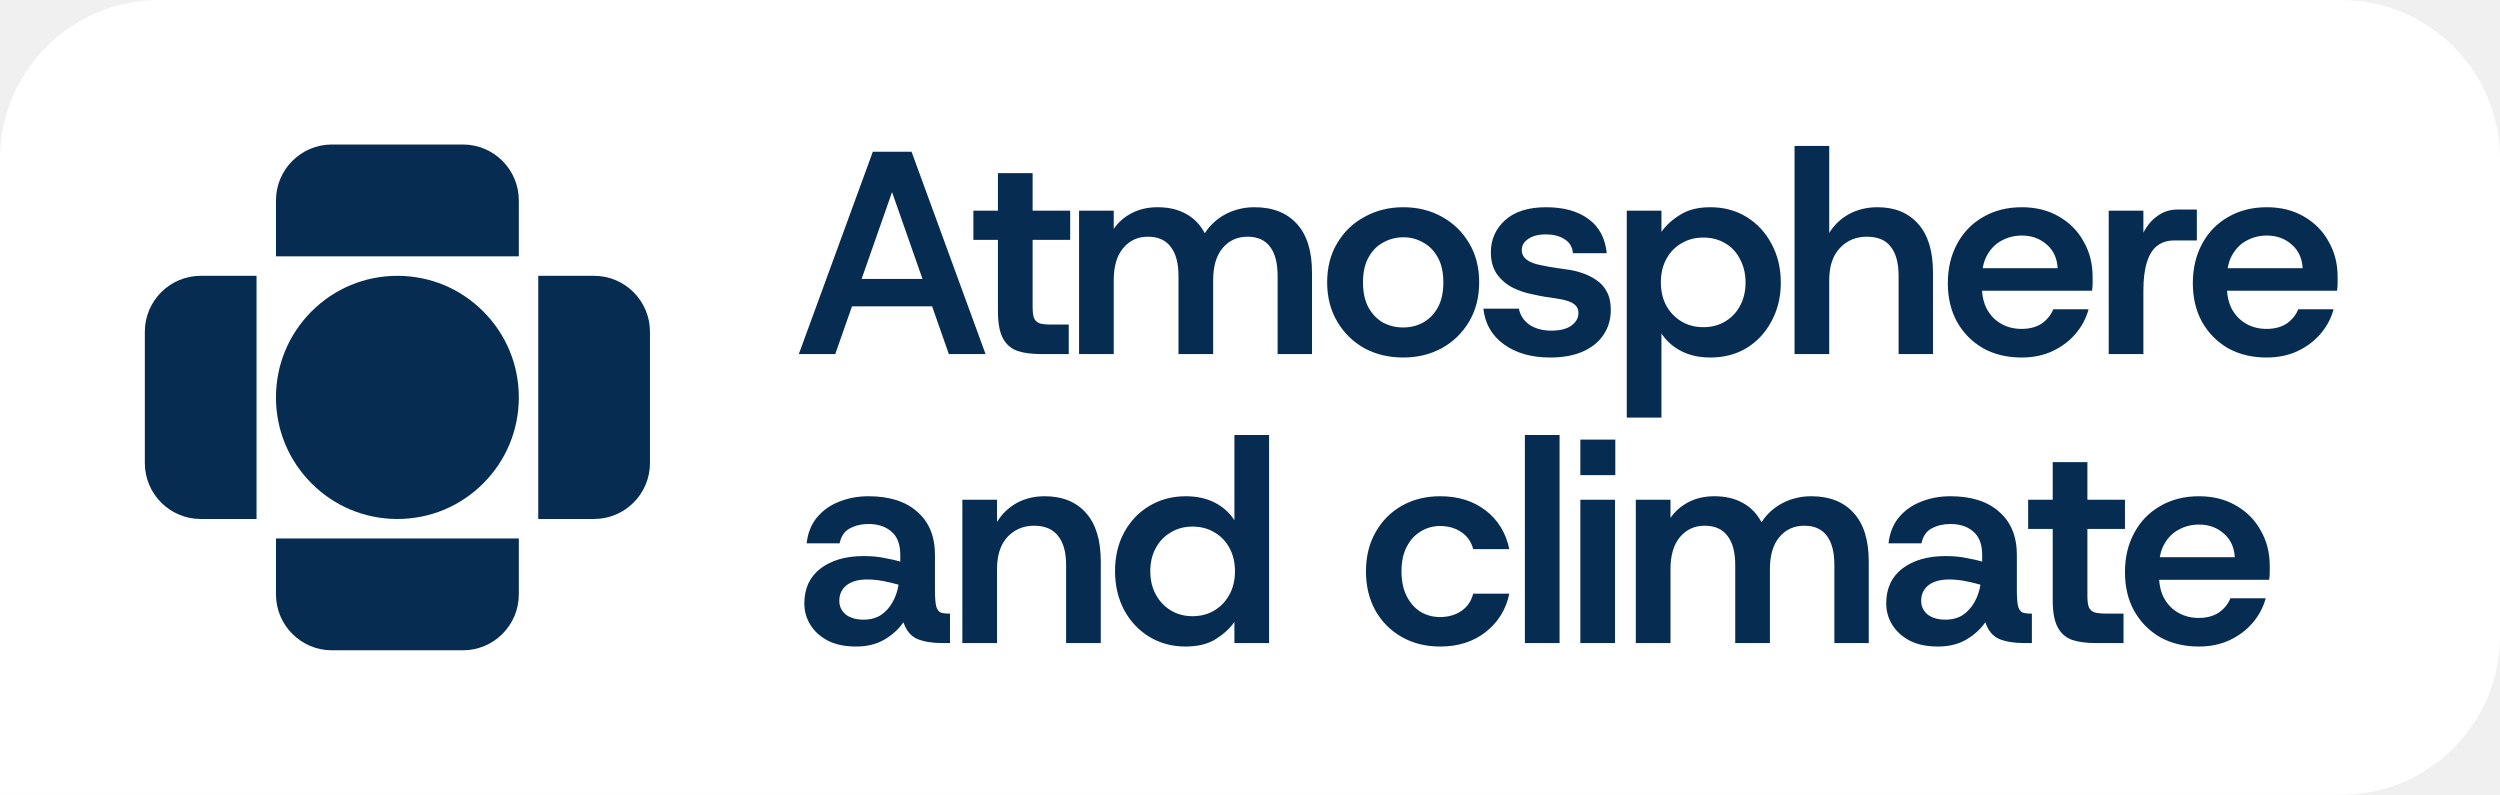
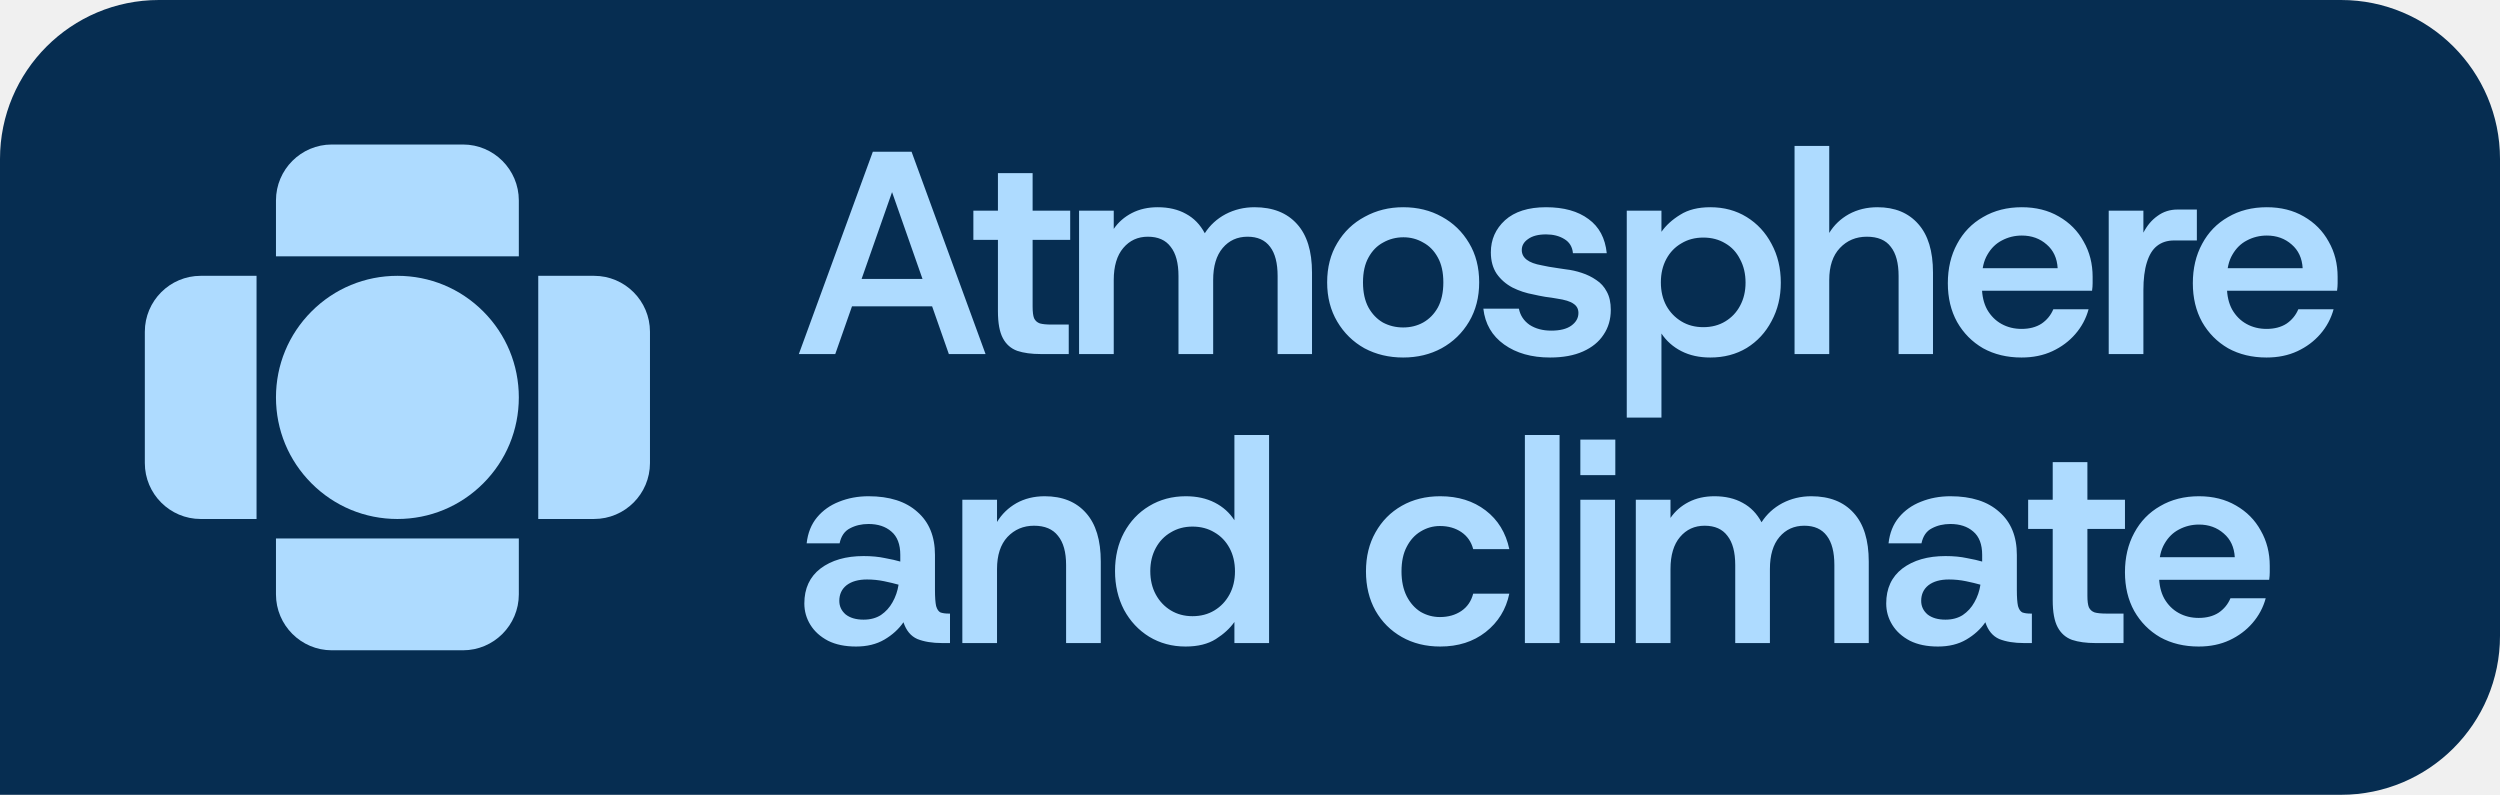
<svg xmlns="http://www.w3.org/2000/svg" width="173" height="55" viewBox="0 0 173 55" fill="none">
-   <path d="M0 11C0 4.925 4.925 0 11 0H162C168.075 0 173 4.925 173 11V44C173 50.075 168.075 55 162 55H0V11Z" fill="#FFFFFF" />
-   <path d="M27.5 35.914C25.256 35.914 23.145 35.038 21.558 33.449C19.971 31.86 19.097 29.747 19.097 27.5C19.097 25.253 19.971 23.14 21.558 21.551C23.145 19.962 25.256 19.087 27.5 19.087C29.744 19.087 31.855 19.962 33.442 21.551C35.029 23.14 35.903 25.253 35.903 27.5C35.903 29.747 35.029 31.86 33.442 33.449C31.855 35.038 29.744 35.914 27.5 35.914Z" fill="#062D51" />
-   <path d="M37.247 35.913V19.087H41.113C43.244 19.087 44.978 20.823 44.978 22.957V32.043C44.978 34.177 43.244 35.913 41.113 35.913H37.247Z" fill="#062D51" />
-   <path d="M13.887 35.914C11.756 35.914 10.022 34.178 10.022 32.044V22.957C10.022 20.823 11.756 19.087 13.887 19.087H17.753V35.914H13.887Z" fill="#062D51" />
-   <path d="M22.962 45C20.831 45 19.097 43.264 19.097 41.13V37.26H35.903V41.13C35.903 43.264 34.169 45 32.038 45H22.962Z" fill="#062D51" />
-   <path d="M19.097 17.74V13.87C19.097 11.736 20.831 10 22.962 10H32.038C34.169 10 35.903 11.736 35.903 13.87V17.74H19.097Z" fill="#062D51" />
-   <path d="M55.28 24.5L60.4 10.5H63.08L68.2 24.5H65.66L61.22 11.84H62.24L57.8 24.5H55.28ZM57.64 21.2L58.3 19.3H65.18L65.84 21.2H57.64ZM72.017 24.5C71.377 24.5 70.837 24.427 70.397 24.28C69.957 24.12 69.623 23.827 69.397 23.4C69.17 22.973 69.057 22.353 69.057 21.54V16.6H67.357V14.58H69.057V11.98H71.457V14.58H74.057V16.6H71.457V21.22C71.457 21.58 71.49 21.847 71.557 22.02C71.637 22.193 71.77 22.313 71.957 22.38C72.143 22.433 72.417 22.46 72.777 22.46H73.957V24.5H72.017ZM74.671 24.5V14.58H77.071V15.84C77.391 15.373 77.811 15.007 78.331 14.74C78.851 14.473 79.444 14.34 80.111 14.34C80.871 14.34 81.524 14.493 82.071 14.8C82.617 15.093 83.051 15.54 83.371 16.14C83.731 15.58 84.211 15.14 84.811 14.82C85.424 14.5 86.091 14.34 86.811 14.34C88.077 14.34 89.057 14.727 89.751 15.5C90.444 16.26 90.791 17.38 90.791 18.86V24.5H88.411V19.1C88.411 18.207 88.237 17.533 87.891 17.08C87.544 16.613 87.024 16.38 86.331 16.38C85.624 16.38 85.051 16.64 84.611 17.16C84.171 17.68 83.951 18.42 83.951 19.38V24.5H81.551V19.1C81.551 18.207 81.371 17.533 81.011 17.08C80.664 16.613 80.137 16.38 79.431 16.38C78.737 16.38 78.171 16.64 77.731 17.16C77.291 17.68 77.071 18.42 77.071 19.38V24.5H74.671ZM97.099 24.74C96.112 24.74 95.219 24.527 94.419 24.1C93.632 23.66 93.006 23.047 92.539 22.26C92.072 21.473 91.839 20.567 91.839 19.54C91.839 18.5 92.072 17.593 92.539 16.82C93.006 16.033 93.639 15.427 94.439 15C95.239 14.56 96.126 14.34 97.099 14.34C98.099 14.34 98.992 14.56 99.779 15C100.566 15.427 101.192 16.033 101.659 16.82C102.126 17.593 102.359 18.5 102.359 19.54C102.359 20.567 102.126 21.473 101.659 22.26C101.192 23.047 100.559 23.66 99.759 24.1C98.972 24.527 98.086 24.74 97.099 24.74ZM97.099 22.66C97.606 22.66 98.066 22.547 98.479 22.32C98.906 22.08 99.246 21.733 99.499 21.28C99.752 20.813 99.879 20.233 99.879 19.54C99.879 18.847 99.752 18.273 99.499 17.82C99.246 17.353 98.906 17.007 98.479 16.78C98.066 16.54 97.612 16.42 97.119 16.42C96.612 16.42 96.146 16.54 95.719 16.78C95.292 17.007 94.952 17.353 94.699 17.82C94.446 18.273 94.319 18.847 94.319 19.54C94.319 20.233 94.446 20.813 94.699 21.28C94.952 21.733 95.286 22.08 95.699 22.32C96.126 22.547 96.592 22.66 97.099 22.66ZM107.267 24.74C105.987 24.74 104.927 24.44 104.087 23.84C103.247 23.24 102.767 22.413 102.647 21.36H105.107C105.201 21.827 105.447 22.2 105.847 22.48C106.261 22.747 106.761 22.88 107.347 22.88C107.947 22.88 108.407 22.767 108.727 22.54C109.061 22.3 109.227 22.007 109.227 21.66C109.227 21.38 109.114 21.167 108.887 21.02C108.674 20.86 108.287 20.74 107.727 20.66C107.514 20.62 107.247 20.58 106.927 20.54C106.621 20.487 106.354 20.433 106.127 20.38C105.607 20.287 105.121 20.127 104.667 19.9C104.214 19.66 103.847 19.34 103.567 18.94C103.301 18.54 103.167 18.047 103.167 17.46C103.167 16.58 103.494 15.84 104.147 15.24C104.814 14.64 105.761 14.34 106.987 14.34C108.214 14.34 109.194 14.613 109.927 15.16C110.661 15.693 111.081 16.48 111.187 17.52H108.847C108.807 17.08 108.607 16.753 108.247 16.54C107.901 16.327 107.481 16.22 106.987 16.22C106.454 16.22 106.041 16.327 105.747 16.54C105.454 16.74 105.307 16.993 105.307 17.3C105.307 17.847 105.767 18.2 106.687 18.36C106.821 18.387 106.987 18.42 107.187 18.46C107.401 18.487 107.614 18.52 107.827 18.56C108.041 18.587 108.221 18.613 108.367 18.64C108.727 18.68 109.087 18.76 109.447 18.88C109.821 19 110.161 19.167 110.467 19.38C110.774 19.58 111.014 19.847 111.187 20.18C111.374 20.513 111.467 20.933 111.467 21.44C111.467 22.093 111.301 22.667 110.967 23.16C110.647 23.653 110.174 24.04 109.547 24.32C108.921 24.6 108.161 24.74 107.267 24.74ZM112.572 28.9V14.58H114.972V16.04C115.292 15.587 115.725 15.193 116.272 14.86C116.819 14.513 117.512 14.34 118.352 14.34C119.299 14.34 120.139 14.567 120.872 15.02C121.605 15.473 122.179 16.093 122.592 16.88C123.019 17.667 123.232 18.56 123.232 19.56C123.232 20.547 123.019 21.433 122.592 22.22C122.179 23.007 121.605 23.627 120.872 24.08C120.139 24.52 119.299 24.74 118.352 24.74C117.592 24.74 116.925 24.593 116.352 24.3C115.779 24.007 115.319 23.6 114.972 23.08V28.9H112.572ZM117.872 22.64C118.445 22.64 118.952 22.507 119.392 22.24C119.832 21.973 120.172 21.613 120.412 21.16C120.665 20.693 120.792 20.16 120.792 19.56C120.792 18.947 120.665 18.407 120.412 17.94C120.172 17.46 119.832 17.093 119.392 16.84C118.952 16.573 118.445 16.44 117.872 16.44C117.299 16.44 116.792 16.573 116.352 16.84C115.912 17.093 115.565 17.453 115.312 17.92C115.059 18.387 114.932 18.927 114.932 19.54C114.932 20.153 115.059 20.693 115.312 21.16C115.565 21.613 115.912 21.973 116.352 22.24C116.792 22.507 117.299 22.64 117.872 22.64ZM124.183 24.5V10.1H126.583V16.12C126.916 15.573 127.37 15.14 127.943 14.82C128.53 14.5 129.19 14.34 129.923 14.34C131.123 14.34 132.063 14.727 132.743 15.5C133.423 16.26 133.763 17.38 133.763 18.86V24.5H131.383V19.1C131.383 18.207 131.203 17.533 130.843 17.08C130.496 16.613 129.943 16.38 129.183 16.38C128.436 16.38 127.816 16.64 127.323 17.16C126.83 17.68 126.583 18.42 126.583 19.38V24.5H124.183ZM139.89 24.74C138.89 24.74 138.003 24.527 137.23 24.1C136.47 23.66 135.87 23.053 135.43 22.28C135.003 21.507 134.79 20.613 134.79 19.6C134.79 18.573 135.003 17.667 135.43 16.88C135.857 16.08 136.457 15.46 137.23 15.02C138.003 14.567 138.897 14.34 139.91 14.34C140.883 14.34 141.737 14.553 142.47 14.98C143.217 15.407 143.79 15.987 144.19 16.72C144.603 17.44 144.81 18.253 144.81 19.16C144.81 19.293 144.81 19.44 144.81 19.6C144.81 19.76 144.797 19.933 144.77 20.12H136.53V18.56H142.39C142.35 17.867 142.097 17.32 141.63 16.92C141.163 16.507 140.59 16.3 139.91 16.3C139.417 16.3 138.957 16.413 138.53 16.64C138.117 16.853 137.783 17.18 137.53 17.62C137.277 18.047 137.15 18.593 137.15 19.26V19.84C137.15 20.453 137.27 20.98 137.51 21.42C137.763 21.86 138.097 22.193 138.51 22.42C138.923 22.647 139.383 22.76 139.89 22.76C140.437 22.76 140.897 22.64 141.27 22.4C141.643 22.147 141.917 21.813 142.09 21.4H144.53C144.357 22.04 144.05 22.613 143.61 23.12C143.183 23.613 142.657 24.007 142.03 24.3C141.403 24.593 140.69 24.74 139.89 24.74ZM145.923 24.5V14.58H148.323V16.1C148.576 15.607 148.903 15.22 149.303 14.94C149.703 14.647 150.163 14.5 150.683 14.5H152.023V16.64H150.443C149.976 16.64 149.583 16.767 149.263 17.02C148.956 17.26 148.723 17.64 148.563 18.16C148.403 18.667 148.323 19.307 148.323 20.08V24.5H145.923ZM156.844 24.74C155.844 24.74 154.957 24.527 154.184 24.1C153.424 23.66 152.824 23.053 152.384 22.28C151.957 21.507 151.744 20.613 151.744 19.6C151.744 18.573 151.957 17.667 152.384 16.88C152.81 16.08 153.41 15.46 154.184 15.02C154.957 14.567 155.85 14.34 156.864 14.34C157.837 14.34 158.69 14.553 159.424 14.98C160.17 15.407 160.744 15.987 161.144 16.72C161.557 17.44 161.764 18.253 161.764 19.16C161.764 19.293 161.764 19.44 161.764 19.6C161.764 19.76 161.75 19.933 161.724 20.12H153.484V18.56H159.344C159.304 17.867 159.05 17.32 158.584 16.92C158.117 16.507 157.544 16.3 156.864 16.3C156.37 16.3 155.91 16.413 155.484 16.64C155.07 16.853 154.737 17.18 154.484 17.62C154.23 18.047 154.104 18.593 154.104 19.26V19.84C154.104 20.453 154.224 20.98 154.464 21.42C154.717 21.86 155.05 22.193 155.464 22.42C155.877 22.647 156.337 22.76 156.844 22.76C157.39 22.76 157.85 22.64 158.224 22.4C158.597 22.147 158.87 21.813 159.044 21.4H161.484C161.31 22.04 161.004 22.613 160.564 23.12C160.137 23.613 159.61 24.007 158.984 24.3C158.357 24.593 157.644 24.74 156.844 24.74ZM59.24 44.74C58.48 44.74 57.833 44.607 57.3 44.34C56.767 44.06 56.36 43.693 56.08 43.24C55.8 42.787 55.66 42.293 55.66 41.76C55.66 40.72 56.033 39.913 56.78 39.34C57.54 38.767 58.533 38.48 59.76 38.48C60.32 38.48 60.813 38.527 61.24 38.62C61.68 38.7 62.033 38.78 62.3 38.86V38.4C62.3 37.667 62.093 37.127 61.68 36.78C61.28 36.433 60.753 36.26 60.1 36.26C59.62 36.26 59.193 36.36 58.82 36.56C58.447 36.747 58.207 37.093 58.1 37.6H55.82C55.9 36.88 56.14 36.28 56.54 35.8C56.94 35.32 57.447 34.96 58.06 34.72C58.687 34.467 59.367 34.34 60.1 34.34C61.553 34.34 62.68 34.7 63.48 35.42C64.293 36.127 64.7 37.12 64.7 38.4V40.82C64.7 41.327 64.727 41.7 64.78 41.94C64.847 42.167 64.947 42.313 65.08 42.38C65.227 42.433 65.413 42.46 65.64 42.46H65.74V44.5H65.2C64.52 44.5 63.947 44.407 63.48 44.22C63.027 44.02 62.707 43.633 62.52 43.06C62.187 43.54 61.747 43.94 61.2 44.26C60.653 44.58 60 44.74 59.24 44.74ZM59.76 42.88C60.227 42.88 60.627 42.773 60.96 42.56C61.293 42.333 61.56 42.04 61.76 41.68C61.973 41.307 62.113 40.9 62.18 40.46C61.9 40.38 61.567 40.3 61.18 40.22C60.793 40.14 60.4 40.1 60 40.1C59.4 40.1 58.927 40.233 58.58 40.5C58.247 40.767 58.08 41.127 58.08 41.58C58.08 41.953 58.227 42.267 58.52 42.52C58.827 42.76 59.24 42.88 59.76 42.88ZM66.594 44.5V34.58H68.994V36.12C69.327 35.573 69.774 35.14 70.334 34.82C70.907 34.5 71.56 34.34 72.294 34.34C73.52 34.34 74.474 34.727 75.154 35.5C75.834 36.26 76.174 37.38 76.174 38.86V44.5H73.774V39.1C73.774 38.207 73.587 37.533 73.214 37.08C72.854 36.613 72.3 36.38 71.554 36.38C70.82 36.38 70.207 36.64 69.714 37.16C69.234 37.68 68.994 38.42 68.994 39.38V44.5H66.594ZM82.04 44.74C81.107 44.74 80.267 44.513 79.52 44.06C78.787 43.607 78.207 42.987 77.781 42.2C77.367 41.4 77.16 40.507 77.16 39.52C77.16 38.52 77.367 37.633 77.781 36.86C78.207 36.073 78.787 35.46 79.52 35.02C80.267 34.567 81.114 34.34 82.061 34.34C82.82 34.34 83.487 34.487 84.061 34.78C84.634 35.073 85.087 35.48 85.421 36V30.1H87.82V44.5H85.421V43.04C85.114 43.48 84.687 43.873 84.141 44.22C83.594 44.567 82.894 44.74 82.04 44.74ZM82.52 42.64C83.094 42.64 83.6 42.507 84.04 42.24C84.481 41.973 84.827 41.607 85.081 41.14C85.334 40.673 85.46 40.14 85.46 39.54C85.46 38.927 85.334 38.387 85.081 37.92C84.827 37.453 84.481 37.093 84.04 36.84C83.6 36.573 83.094 36.44 82.52 36.44C81.96 36.44 81.46 36.573 81.02 36.84C80.581 37.093 80.234 37.453 79.981 37.92C79.727 38.387 79.6 38.92 79.6 39.52C79.6 40.133 79.727 40.673 79.981 41.14C80.234 41.607 80.581 41.973 81.02 42.24C81.46 42.507 81.96 42.64 82.52 42.64ZM99.665 44.74C98.665 44.74 97.778 44.52 97.004 44.08C96.231 43.64 95.624 43.033 95.184 42.26C94.745 41.473 94.525 40.567 94.525 39.54C94.525 38.513 94.745 37.613 95.184 36.84C95.624 36.053 96.231 35.44 97.004 35C97.778 34.56 98.665 34.34 99.665 34.34C100.905 34.34 101.951 34.667 102.805 35.32C103.658 35.973 104.205 36.867 104.445 38H101.945C101.811 37.493 101.538 37.1 101.125 36.82C100.711 36.54 100.218 36.4 99.644 36.4C99.165 36.4 98.718 36.527 98.305 36.78C97.904 37.02 97.585 37.373 97.344 37.84C97.105 38.293 96.984 38.86 96.984 39.54C96.984 40.207 97.105 40.78 97.344 41.26C97.585 41.727 97.904 42.087 98.305 42.34C98.718 42.58 99.165 42.7 99.644 42.7C100.218 42.7 100.711 42.56 101.125 42.28C101.538 42 101.811 41.6 101.945 41.08H104.445C104.218 42.173 103.671 43.06 102.805 43.74C101.951 44.407 100.905 44.74 99.665 44.74ZM105.522 44.5V30.1H107.922V44.5H105.522ZM109.36 44.5V34.58H111.76V44.5H109.36ZM109.36 32.88V30.42H111.78V32.88H109.36ZM113.198 44.5V34.58H115.598V35.84C115.918 35.373 116.338 35.007 116.858 34.74C117.378 34.473 117.971 34.34 118.638 34.34C119.398 34.34 120.051 34.493 120.598 34.8C121.145 35.093 121.578 35.54 121.898 36.14C122.258 35.58 122.738 35.14 123.338 34.82C123.951 34.5 124.618 34.34 125.338 34.34C126.605 34.34 127.585 34.727 128.278 35.5C128.971 36.26 129.318 37.38 129.318 38.86V44.5H126.938V39.1C126.938 38.207 126.765 37.533 126.418 37.08C126.071 36.613 125.551 36.38 124.858 36.38C124.151 36.38 123.578 36.64 123.138 37.16C122.698 37.68 122.478 38.42 122.478 39.38V44.5H120.078V39.1C120.078 38.207 119.898 37.533 119.538 37.08C119.191 36.613 118.665 36.38 117.958 36.38C117.265 36.38 116.698 36.64 116.258 37.16C115.818 37.68 115.598 38.42 115.598 39.38V44.5H113.198ZM134.106 44.74C133.346 44.74 132.7 44.607 132.166 44.34C131.633 44.06 131.226 43.693 130.946 43.24C130.666 42.787 130.526 42.293 130.526 41.76C130.526 40.72 130.9 39.913 131.646 39.34C132.406 38.767 133.4 38.48 134.626 38.48C135.186 38.48 135.68 38.527 136.106 38.62C136.546 38.7 136.9 38.78 137.166 38.86V38.4C137.166 37.667 136.96 37.127 136.546 36.78C136.146 36.433 135.62 36.26 134.966 36.26C134.486 36.26 134.06 36.36 133.686 36.56C133.313 36.747 133.073 37.093 132.966 37.6H130.686C130.766 36.88 131.006 36.28 131.406 35.8C131.806 35.32 132.313 34.96 132.926 34.72C133.553 34.467 134.233 34.34 134.966 34.34C136.42 34.34 137.546 34.7 138.346 35.42C139.16 36.127 139.566 37.12 139.566 38.4V40.82C139.566 41.327 139.593 41.7 139.646 41.94C139.713 42.167 139.813 42.313 139.946 42.38C140.093 42.433 140.28 42.46 140.506 42.46H140.606V44.5H140.066C139.386 44.5 138.813 44.407 138.346 44.22C137.893 44.02 137.573 43.633 137.386 43.06C137.053 43.54 136.613 43.94 136.066 44.26C135.52 44.58 134.866 44.74 134.106 44.74ZM134.626 42.88C135.093 42.88 135.493 42.773 135.826 42.56C136.16 42.333 136.426 42.04 136.626 41.68C136.84 41.307 136.98 40.9 137.046 40.46C136.766 40.38 136.433 40.3 136.046 40.22C135.66 40.14 135.266 40.1 134.866 40.1C134.266 40.1 133.793 40.233 133.446 40.5C133.113 40.767 132.946 41.127 132.946 41.58C132.946 41.953 133.093 42.267 133.386 42.52C133.693 42.76 134.106 42.88 134.626 42.88ZM145.008 44.5C144.368 44.5 143.828 44.427 143.388 44.28C142.948 44.12 142.615 43.827 142.388 43.4C142.161 42.973 142.048 42.353 142.048 41.54V36.6H140.348V34.58H142.048V31.98H144.448V34.58H147.048V36.6H144.448V41.22C144.448 41.58 144.481 41.847 144.548 42.02C144.628 42.193 144.761 42.313 144.948 42.38C145.135 42.433 145.408 42.46 145.768 42.46H146.948V44.5H145.008ZM152.147 44.74C151.147 44.74 150.26 44.527 149.487 44.1C148.727 43.66 148.127 43.053 147.687 42.28C147.26 41.507 147.047 40.613 147.047 39.6C147.047 38.573 147.26 37.667 147.687 36.88C148.114 36.08 148.714 35.46 149.487 35.02C150.26 34.567 151.154 34.34 152.167 34.34C153.14 34.34 153.994 34.553 154.727 34.98C155.474 35.407 156.047 35.987 156.447 36.72C156.86 37.44 157.067 38.253 157.067 39.16C157.067 39.293 157.067 39.44 157.067 39.6C157.067 39.76 157.054 39.933 157.027 40.12H148.787V38.56H154.647C154.607 37.867 154.354 37.32 153.887 36.92C153.42 36.507 152.847 36.3 152.167 36.3C151.674 36.3 151.214 36.413 150.787 36.64C150.374 36.853 150.04 37.18 149.787 37.62C149.534 38.047 149.407 38.593 149.407 39.26V39.84C149.407 40.453 149.527 40.98 149.767 41.42C150.02 41.86 150.354 42.193 150.767 42.42C151.18 42.647 151.64 42.76 152.147 42.76C152.694 42.76 153.154 42.64 153.527 42.4C153.9 42.147 154.174 41.813 154.347 41.4H156.787C156.614 42.04 156.307 42.613 155.867 43.12C155.44 43.613 154.914 44.007 154.287 44.3C153.66 44.593 152.947 44.74 152.147 44.74Z" fill="#062D51" />
+   <path d="M0 11C0 4.925 4.925 0 11 0H162C168.075 0 173 4.925 173 11V44C173 50.075 168.075 55 162 55H0V11Z" fill="#062D51" />
+   <path d="M27.5 35.914C25.256 35.914 23.145 35.038 21.558 33.449C19.971 31.86 19.097 29.747 19.097 27.5C19.097 25.253 19.971 23.14 21.558 21.551C23.145 19.962 25.256 19.087 27.5 19.087C29.744 19.087 31.855 19.962 33.442 21.551C35.029 23.14 35.903 25.253 35.903 27.5C35.903 29.747 35.029 31.86 33.442 33.449C31.855 35.038 29.744 35.914 27.5 35.914Z" fill="#AEDBFF" />
+   <path d="M37.247 35.913V19.087H41.113C43.244 19.087 44.978 20.823 44.978 22.957V32.043C44.978 34.177 43.244 35.913 41.113 35.913H37.247Z" fill="#AEDBFF" />
+   <path d="M13.887 35.914C11.756 35.914 10.022 34.178 10.022 32.044V22.957C10.022 20.823 11.756 19.087 13.887 19.087H17.753V35.914H13.887Z" fill="#AEDBFF" />
+   <path d="M22.962 45C20.831 45 19.097 43.264 19.097 41.13V37.26H35.903V41.13C35.903 43.264 34.169 45 32.038 45H22.962Z" fill="#AEDBFF" />
+   <path d="M19.097 17.74V13.87C19.097 11.736 20.831 10 22.962 10H32.038C34.169 10 35.903 11.736 35.903 13.87V17.74H19.097Z" fill="#AEDBFF" />
+   <path d="M55.28 24.5L60.4 10.5H63.08L68.2 24.5H65.66L61.22 11.84H62.24L57.8 24.5H55.28ZM57.64 21.2L58.3 19.3H65.18L65.84 21.2H57.64ZM72.017 24.5C71.377 24.5 70.837 24.427 70.397 24.28C69.957 24.12 69.623 23.827 69.397 23.4C69.17 22.973 69.057 22.353 69.057 21.54V16.6H67.357V14.58H69.057V11.98H71.457V14.58H74.057V16.6H71.457V21.22C71.457 21.58 71.49 21.847 71.557 22.02C71.637 22.193 71.77 22.313 71.957 22.38C72.143 22.433 72.417 22.46 72.777 22.46H73.957V24.5H72.017ZM74.671 24.5V14.58H77.071V15.84C77.391 15.373 77.811 15.007 78.331 14.74C78.851 14.473 79.444 14.34 80.111 14.34C80.871 14.34 81.524 14.493 82.071 14.8C82.617 15.093 83.051 15.54 83.371 16.14C83.731 15.58 84.211 15.14 84.811 14.82C85.424 14.5 86.091 14.34 86.811 14.34C88.077 14.34 89.057 14.727 89.751 15.5C90.444 16.26 90.791 17.38 90.791 18.86V24.5H88.411V19.1C88.411 18.207 88.237 17.533 87.891 17.08C87.544 16.613 87.024 16.38 86.331 16.38C85.624 16.38 85.051 16.64 84.611 17.16C84.171 17.68 83.951 18.42 83.951 19.38V24.5H81.551V19.1C81.551 18.207 81.371 17.533 81.011 17.08C80.664 16.613 80.137 16.38 79.431 16.38C78.737 16.38 78.171 16.64 77.731 17.16C77.291 17.68 77.071 18.42 77.071 19.38V24.5H74.671ZM97.099 24.74C96.112 24.74 95.219 24.527 94.419 24.1C93.632 23.66 93.006 23.047 92.539 22.26C92.072 21.473 91.839 20.567 91.839 19.54C91.839 18.5 92.072 17.593 92.539 16.82C93.006 16.033 93.639 15.427 94.439 15C95.239 14.56 96.126 14.34 97.099 14.34C98.099 14.34 98.992 14.56 99.779 15C100.566 15.427 101.192 16.033 101.659 16.82C102.126 17.593 102.359 18.5 102.359 19.54C102.359 20.567 102.126 21.473 101.659 22.26C101.192 23.047 100.559 23.66 99.759 24.1C98.972 24.527 98.086 24.74 97.099 24.74ZM97.099 22.66C97.606 22.66 98.066 22.547 98.479 22.32C98.906 22.08 99.246 21.733 99.499 21.28C99.752 20.813 99.879 20.233 99.879 19.54C99.879 18.847 99.752 18.273 99.499 17.82C99.246 17.353 98.906 17.007 98.479 16.78C98.066 16.54 97.612 16.42 97.119 16.42C96.612 16.42 96.146 16.54 95.719 16.78C95.292 17.007 94.952 17.353 94.699 17.82C94.446 18.273 94.319 18.847 94.319 19.54C94.319 20.233 94.446 20.813 94.699 21.28C94.952 21.733 95.286 22.08 95.699 22.32C96.126 22.547 96.592 22.66 97.099 22.66ZM107.267 24.74C105.987 24.74 104.927 24.44 104.087 23.84C103.247 23.24 102.767 22.413 102.647 21.36H105.107C105.201 21.827 105.447 22.2 105.847 22.48C106.261 22.747 106.761 22.88 107.347 22.88C107.947 22.88 108.407 22.767 108.727 22.54C109.061 22.3 109.227 22.007 109.227 21.66C109.227 21.38 109.114 21.167 108.887 21.02C108.674 20.86 108.287 20.74 107.727 20.66C107.514 20.62 107.247 20.58 106.927 20.54C106.621 20.487 106.354 20.433 106.127 20.38C105.607 20.287 105.121 20.127 104.667 19.9C104.214 19.66 103.847 19.34 103.567 18.94C103.301 18.54 103.167 18.047 103.167 17.46C103.167 16.58 103.494 15.84 104.147 15.24C104.814 14.64 105.761 14.34 106.987 14.34C108.214 14.34 109.194 14.613 109.927 15.16C110.661 15.693 111.081 16.48 111.187 17.52H108.847C108.807 17.08 108.607 16.753 108.247 16.54C107.901 16.327 107.481 16.22 106.987 16.22C106.454 16.22 106.041 16.327 105.747 16.54C105.454 16.74 105.307 16.993 105.307 17.3C105.307 17.847 105.767 18.2 106.687 18.36C106.821 18.387 106.987 18.42 107.187 18.46C107.401 18.487 107.614 18.52 107.827 18.56C108.041 18.587 108.221 18.613 108.367 18.64C108.727 18.68 109.087 18.76 109.447 18.88C109.821 19 110.161 19.167 110.467 19.38C110.774 19.58 111.014 19.847 111.187 20.18C111.374 20.513 111.467 20.933 111.467 21.44C111.467 22.093 111.301 22.667 110.967 23.16C110.647 23.653 110.174 24.04 109.547 24.32C108.921 24.6 108.161 24.74 107.267 24.74ZM112.572 28.9V14.58H114.972V16.04C115.292 15.587 115.725 15.193 116.272 14.86C116.819 14.513 117.512 14.34 118.352 14.34C119.299 14.34 120.139 14.567 120.872 15.02C121.605 15.473 122.179 16.093 122.592 16.88C123.019 17.667 123.232 18.56 123.232 19.56C123.232 20.547 123.019 21.433 122.592 22.22C122.179 23.007 121.605 23.627 120.872 24.08C120.139 24.52 119.299 24.74 118.352 24.74C117.592 24.74 116.925 24.593 116.352 24.3C115.779 24.007 115.319 23.6 114.972 23.08V28.9H112.572ZM117.872 22.64C118.445 22.64 118.952 22.507 119.392 22.24C119.832 21.973 120.172 21.613 120.412 21.16C120.665 20.693 120.792 20.16 120.792 19.56C120.792 18.947 120.665 18.407 120.412 17.94C120.172 17.46 119.832 17.093 119.392 16.84C118.952 16.573 118.445 16.44 117.872 16.44C117.299 16.44 116.792 16.573 116.352 16.84C115.912 17.093 115.565 17.453 115.312 17.92C115.059 18.387 114.932 18.927 114.932 19.54C114.932 20.153 115.059 20.693 115.312 21.16C115.565 21.613 115.912 21.973 116.352 22.24C116.792 22.507 117.299 22.64 117.872 22.64ZM124.183 24.5V10.1H126.583V16.12C126.916 15.573 127.37 15.14 127.943 14.82C128.53 14.5 129.19 14.34 129.923 14.34C131.123 14.34 132.063 14.727 132.743 15.5C133.423 16.26 133.763 17.38 133.763 18.86V24.5H131.383V19.1C131.383 18.207 131.203 17.533 130.843 17.08C130.496 16.613 129.943 16.38 129.183 16.38C128.436 16.38 127.816 16.64 127.323 17.16C126.83 17.68 126.583 18.42 126.583 19.38V24.5H124.183ZM139.89 24.74C138.89 24.74 138.003 24.527 137.23 24.1C136.47 23.66 135.87 23.053 135.43 22.28C135.003 21.507 134.79 20.613 134.79 19.6C134.79 18.573 135.003 17.667 135.43 16.88C135.857 16.08 136.457 15.46 137.23 15.02C138.003 14.567 138.897 14.34 139.91 14.34C140.883 14.34 141.737 14.553 142.47 14.98C143.217 15.407 143.79 15.987 144.19 16.72C144.603 17.44 144.81 18.253 144.81 19.16C144.81 19.293 144.81 19.44 144.81 19.6C144.81 19.76 144.797 19.933 144.77 20.12H136.53V18.56H142.39C142.35 17.867 142.097 17.32 141.63 16.92C141.163 16.507 140.59 16.3 139.91 16.3C139.417 16.3 138.957 16.413 138.53 16.64C138.117 16.853 137.783 17.18 137.53 17.62C137.277 18.047 137.15 18.593 137.15 19.26V19.84C137.15 20.453 137.27 20.98 137.51 21.42C137.763 21.86 138.097 22.193 138.51 22.42C138.923 22.647 139.383 22.76 139.89 22.76C140.437 22.76 140.897 22.64 141.27 22.4C141.643 22.147 141.917 21.813 142.09 21.4H144.53C144.357 22.04 144.05 22.613 143.61 23.12C143.183 23.613 142.657 24.007 142.03 24.3C141.403 24.593 140.69 24.74 139.89 24.74ZM145.923 24.5V14.58H148.323V16.1C148.576 15.607 148.903 15.22 149.303 14.94C149.703 14.647 150.163 14.5 150.683 14.5H152.023V16.64H150.443C149.976 16.64 149.583 16.767 149.263 17.02C148.956 17.26 148.723 17.64 148.563 18.16C148.403 18.667 148.323 19.307 148.323 20.08V24.5H145.923ZM156.844 24.74C155.844 24.74 154.957 24.527 154.184 24.1C153.424 23.66 152.824 23.053 152.384 22.28C151.957 21.507 151.744 20.613 151.744 19.6C151.744 18.573 151.957 17.667 152.384 16.88C152.81 16.08 153.41 15.46 154.184 15.02C154.957 14.567 155.85 14.34 156.864 14.34C157.837 14.34 158.69 14.553 159.424 14.98C160.17 15.407 160.744 15.987 161.144 16.72C161.557 17.44 161.764 18.253 161.764 19.16C161.764 19.293 161.764 19.44 161.764 19.6C161.764 19.76 161.75 19.933 161.724 20.12H153.484V18.56H159.344C159.304 17.867 159.05 17.32 158.584 16.92C158.117 16.507 157.544 16.3 156.864 16.3C156.37 16.3 155.91 16.413 155.484 16.64C155.07 16.853 154.737 17.18 154.484 17.62C154.23 18.047 154.104 18.593 154.104 19.26V19.84C154.104 20.453 154.224 20.98 154.464 21.42C154.717 21.86 155.05 22.193 155.464 22.42C155.877 22.647 156.337 22.76 156.844 22.76C157.39 22.76 157.85 22.64 158.224 22.4C158.597 22.147 158.87 21.813 159.044 21.4H161.484C161.31 22.04 161.004 22.613 160.564 23.12C160.137 23.613 159.61 24.007 158.984 24.3C158.357 24.593 157.644 24.74 156.844 24.74ZM59.24 44.74C58.48 44.74 57.833 44.607 57.3 44.34C56.767 44.06 56.36 43.693 56.08 43.24C55.8 42.787 55.66 42.293 55.66 41.76C55.66 40.72 56.033 39.913 56.78 39.34C57.54 38.767 58.533 38.48 59.76 38.48C60.32 38.48 60.813 38.527 61.24 38.62C61.68 38.7 62.033 38.78 62.3 38.86V38.4C62.3 37.667 62.093 37.127 61.68 36.78C61.28 36.433 60.753 36.26 60.1 36.26C59.62 36.26 59.193 36.36 58.82 36.56C58.447 36.747 58.207 37.093 58.1 37.6H55.82C55.9 36.88 56.14 36.28 56.54 35.8C56.94 35.32 57.447 34.96 58.06 34.72C58.687 34.467 59.367 34.34 60.1 34.34C61.553 34.34 62.68 34.7 63.48 35.42C64.293 36.127 64.7 37.12 64.7 38.4V40.82C64.7 41.327 64.727 41.7 64.78 41.94C64.847 42.167 64.947 42.313 65.08 42.38C65.227 42.433 65.413 42.46 65.64 42.46H65.74V44.5H65.2C64.52 44.5 63.947 44.407 63.48 44.22C63.027 44.02 62.707 43.633 62.52 43.06C62.187 43.54 61.747 43.94 61.2 44.26C60.653 44.58 60 44.74 59.24 44.74ZM59.76 42.88C60.227 42.88 60.627 42.773 60.96 42.56C61.293 42.333 61.56 42.04 61.76 41.68C61.973 41.307 62.113 40.9 62.18 40.46C61.9 40.38 61.567 40.3 61.18 40.22C60.793 40.14 60.4 40.1 60 40.1C59.4 40.1 58.927 40.233 58.58 40.5C58.247 40.767 58.08 41.127 58.08 41.58C58.08 41.953 58.227 42.267 58.52 42.52C58.827 42.76 59.24 42.88 59.76 42.88ZM66.594 44.5V34.58H68.994V36.12C69.327 35.573 69.774 35.14 70.334 34.82C70.907 34.5 71.56 34.34 72.294 34.34C73.52 34.34 74.474 34.727 75.154 35.5C75.834 36.26 76.174 37.38 76.174 38.86V44.5H73.774V39.1C73.774 38.207 73.587 37.533 73.214 37.08C72.854 36.613 72.3 36.38 71.554 36.38C70.82 36.38 70.207 36.64 69.714 37.16C69.234 37.68 68.994 38.42 68.994 39.38V44.5H66.594ZM82.04 44.74C81.107 44.74 80.267 44.513 79.52 44.06C78.787 43.607 78.207 42.987 77.781 42.2C77.367 41.4 77.16 40.507 77.16 39.52C77.16 38.52 77.367 37.633 77.781 36.86C78.207 36.073 78.787 35.46 79.52 35.02C80.267 34.567 81.114 34.34 82.061 34.34C82.82 34.34 83.487 34.487 84.061 34.78C84.634 35.073 85.087 35.48 85.421 36V30.1H87.82V44.5H85.421V43.04C85.114 43.48 84.687 43.873 84.141 44.22C83.594 44.567 82.894 44.74 82.04 44.74ZM82.52 42.64C83.094 42.64 83.6 42.507 84.04 42.24C84.481 41.973 84.827 41.607 85.081 41.14C85.334 40.673 85.46 40.14 85.46 39.54C85.46 38.927 85.334 38.387 85.081 37.92C84.827 37.453 84.481 37.093 84.04 36.84C83.6 36.573 83.094 36.44 82.52 36.44C81.96 36.44 81.46 36.573 81.02 36.84C80.581 37.093 80.234 37.453 79.981 37.92C79.727 38.387 79.6 38.92 79.6 39.52C79.6 40.133 79.727 40.673 79.981 41.14C80.234 41.607 80.581 41.973 81.02 42.24C81.46 42.507 81.96 42.64 82.52 42.64ZM99.665 44.74C98.665 44.74 97.778 44.52 97.004 44.08C96.231 43.64 95.624 43.033 95.184 42.26C94.745 41.473 94.525 40.567 94.525 39.54C94.525 38.513 94.745 37.613 95.184 36.84C95.624 36.053 96.231 35.44 97.004 35C97.778 34.56 98.665 34.34 99.665 34.34C100.905 34.34 101.951 34.667 102.805 35.32C103.658 35.973 104.205 36.867 104.445 38H101.945C101.811 37.493 101.538 37.1 101.125 36.82C100.711 36.54 100.218 36.4 99.644 36.4C99.165 36.4 98.718 36.527 98.305 36.78C97.904 37.02 97.585 37.373 97.344 37.84C97.105 38.293 96.984 38.86 96.984 39.54C96.984 40.207 97.105 40.78 97.344 41.26C97.585 41.727 97.904 42.087 98.305 42.34C98.718 42.58 99.165 42.7 99.644 42.7C100.218 42.7 100.711 42.56 101.125 42.28C101.538 42 101.811 41.6 101.945 41.08H104.445C104.218 42.173 103.671 43.06 102.805 43.74C101.951 44.407 100.905 44.74 99.665 44.74ZM105.522 44.5V30.1H107.922V44.5H105.522ZM109.36 44.5V34.58H111.76V44.5H109.36ZM109.36 32.88V30.42H111.78V32.88H109.36ZM113.198 44.5V34.58H115.598V35.84C115.918 35.373 116.338 35.007 116.858 34.74C117.378 34.473 117.971 34.34 118.638 34.34C119.398 34.34 120.051 34.493 120.598 34.8C121.145 35.093 121.578 35.54 121.898 36.14C122.258 35.58 122.738 35.14 123.338 34.82C123.951 34.5 124.618 34.34 125.338 34.34C126.605 34.34 127.585 34.727 128.278 35.5C128.971 36.26 129.318 37.38 129.318 38.86V44.5H126.938V39.1C126.938 38.207 126.765 37.533 126.418 37.08C126.071 36.613 125.551 36.38 124.858 36.38C124.151 36.38 123.578 36.64 123.138 37.16C122.698 37.68 122.478 38.42 122.478 39.38V44.5H120.078V39.1C120.078 38.207 119.898 37.533 119.538 37.08C119.191 36.613 118.665 36.38 117.958 36.38C117.265 36.38 116.698 36.64 116.258 37.16C115.818 37.68 115.598 38.42 115.598 39.38V44.5H113.198ZM134.106 44.74C133.346 44.74 132.7 44.607 132.166 44.34C131.633 44.06 131.226 43.693 130.946 43.24C130.666 42.787 130.526 42.293 130.526 41.76C130.526 40.72 130.9 39.913 131.646 39.34C132.406 38.767 133.4 38.48 134.626 38.48C135.186 38.48 135.68 38.527 136.106 38.62C136.546 38.7 136.9 38.78 137.166 38.86V38.4C137.166 37.667 136.96 37.127 136.546 36.78C136.146 36.433 135.62 36.26 134.966 36.26C134.486 36.26 134.06 36.36 133.686 36.56C133.313 36.747 133.073 37.093 132.966 37.6H130.686C130.766 36.88 131.006 36.28 131.406 35.8C131.806 35.32 132.313 34.96 132.926 34.72C133.553 34.467 134.233 34.34 134.966 34.34C136.42 34.34 137.546 34.7 138.346 35.42C139.16 36.127 139.566 37.12 139.566 38.4V40.82C139.566 41.327 139.593 41.7 139.646 41.94C139.713 42.167 139.813 42.313 139.946 42.38C140.093 42.433 140.28 42.46 140.506 42.46H140.606V44.5H140.066C139.386 44.5 138.813 44.407 138.346 44.22C137.893 44.02 137.573 43.633 137.386 43.06C137.053 43.54 136.613 43.94 136.066 44.26C135.52 44.58 134.866 44.74 134.106 44.74ZM134.626 42.88C135.093 42.88 135.493 42.773 135.826 42.56C136.16 42.333 136.426 42.04 136.626 41.68C136.84 41.307 136.98 40.9 137.046 40.46C136.766 40.38 136.433 40.3 136.046 40.22C135.66 40.14 135.266 40.1 134.866 40.1C134.266 40.1 133.793 40.233 133.446 40.5C133.113 40.767 132.946 41.127 132.946 41.58C132.946 41.953 133.093 42.267 133.386 42.52C133.693 42.76 134.106 42.88 134.626 42.88ZM145.008 44.5C144.368 44.5 143.828 44.427 143.388 44.28C142.948 44.12 142.615 43.827 142.388 43.4C142.161 42.973 142.048 42.353 142.048 41.54V36.6H140.348V34.58H142.048V31.98H144.448V34.58H147.048V36.6H144.448V41.22C144.448 41.58 144.481 41.847 144.548 42.02C144.628 42.193 144.761 42.313 144.948 42.38C145.135 42.433 145.408 42.46 145.768 42.46H146.948V44.5H145.008ZM152.147 44.74C151.147 44.74 150.26 44.527 149.487 44.1C148.727 43.66 148.127 43.053 147.687 42.28C147.26 41.507 147.047 40.613 147.047 39.6C147.047 38.573 147.26 37.667 147.687 36.88C148.114 36.08 148.714 35.46 149.487 35.02C150.26 34.567 151.154 34.34 152.167 34.34C153.14 34.34 153.994 34.553 154.727 34.98C155.474 35.407 156.047 35.987 156.447 36.72C156.86 37.44 157.067 38.253 157.067 39.16C157.067 39.293 157.067 39.44 157.067 39.6C157.067 39.76 157.054 39.933 157.027 40.12H148.787V38.56H154.647C154.607 37.867 154.354 37.32 153.887 36.92C153.42 36.507 152.847 36.3 152.167 36.3C151.674 36.3 151.214 36.413 150.787 36.64C150.374 36.853 150.04 37.18 149.787 37.62C149.534 38.047 149.407 38.593 149.407 39.26V39.84C149.407 40.453 149.527 40.98 149.767 41.42C150.02 41.86 150.354 42.193 150.767 42.42C151.18 42.647 151.64 42.76 152.147 42.76C152.694 42.76 153.154 42.64 153.527 42.4C153.9 42.147 154.174 41.813 154.347 41.4H156.787C156.614 42.04 156.307 42.613 155.867 43.12C155.44 43.613 154.914 44.007 154.287 44.3C153.66 44.593 152.947 44.74 152.147 44.74Z" fill="#AEDBFF" />
</svg>
